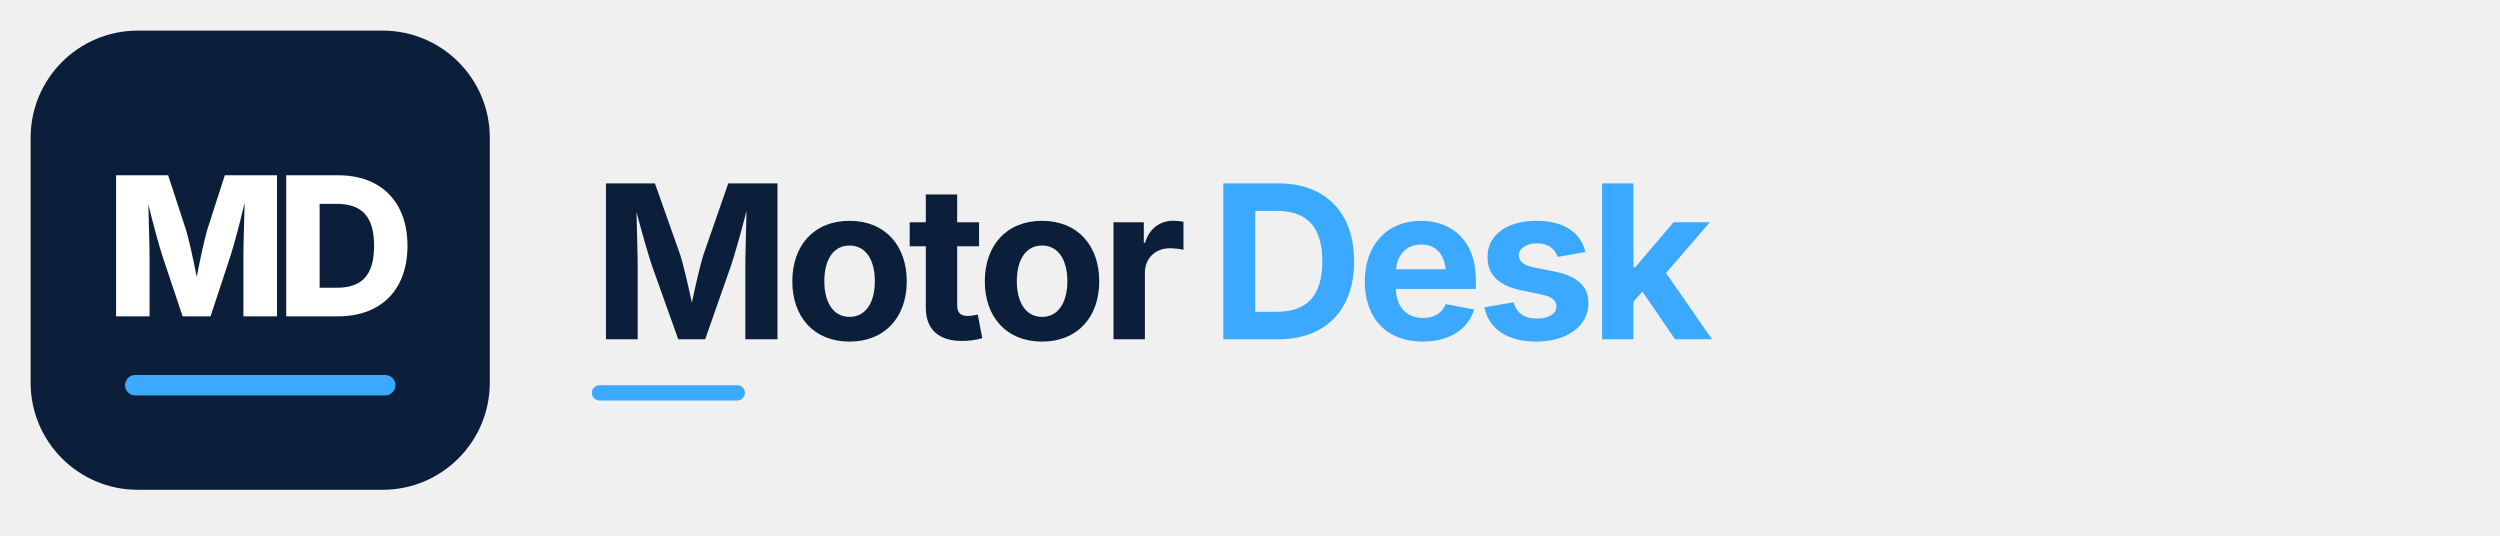
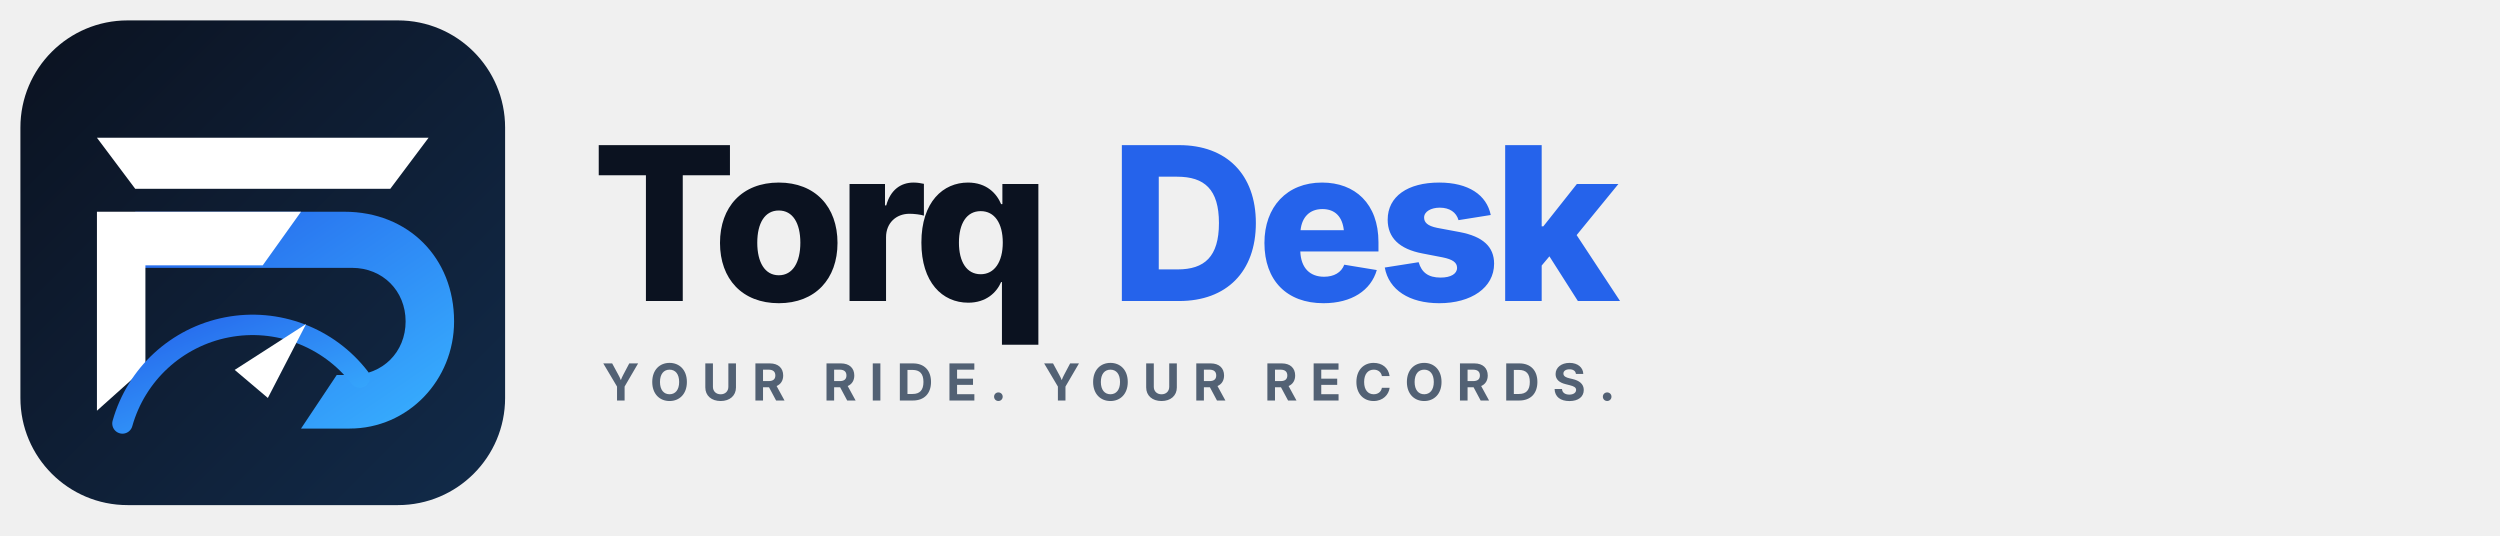
<svg xmlns="http://www.w3.org/2000/svg" width="980" height="210" viewBox="0 0 980 210" role="img" aria-labelledby="title desc">
-   <rect x="12" y="12" width="180" height="180" rx="42" fill="#0B1F3A" />
-   <text x="102" y="124" text-anchor="middle" font-family="Inter,Arial,sans-serif" font-size="76" font-weight="800" letter-spacing="-5" fill="#FFFFFF">MD</text>
-   <path d="M53 151h98" stroke="#3BA9FF" stroke-width="8" stroke-linecap="round" />
-   <g font-family="Inter,Arial,sans-serif" font-size="84" font-weight="750" letter-spacing="-3">
-     <text x="232" y="133" fill="#0B1F3A">Motor</text>
-     <text x="474" y="133" fill="#3BA9FF">Desk</text>
+   <defs>
+     <linearGradient id="bg" x1="0" y1="0" x2="1" y2="1">
+       <stop stop-color="#0B1220" />
+       <stop offset="1" stop-color="#122B4A" />
+     </linearGradient>
+     <linearGradient id="blue" x1="0" y1="0" x2="1" y2="1">
+       <stop stop-color="#2563EB" />
+       <stop offset="1" stop-color="#38B2FF" />
+     </linearGradient>
+   </defs>
+   <rect x="8" y="8" width="190" height="190" rx="42" fill="url(#bg)" />
+   <path d="M38 54h130l-15 20H53z" fill="#fff" />
+   <path d="M53 83h82c25 0 43 18 43 43 0 23-18 42-41 42h-19l14-21h6c12 0 21-9 21-21s-9-21-21-21H53z" fill="url(#blue)" />
+   <path d="M38 83h80l-15 21H57v40l-19 17z" fill="#fff" />
+   <path d="M48 166a53 53 0 0 1 93-18" fill="none" stroke="url(#blue)" stroke-width="8" stroke-linecap="round" />
+   <path d="m92 145 28-18-15 29z" fill="#fff" />
+   <g font-family="Inter,Arial,sans-serif" font-size="84" font-weight="800" letter-spacing="-3">
+     <text x="232" y="118" fill="#0B1220">Torq</text>
+     <text x="435" y="118" fill="#2563EB">Desk</text>
  </g>
-   <path d="M235 154h54" stroke="#3BA9FF" stroke-width="6" stroke-linecap="round" />
+   <text x="236" y="157" font-family="Inter,Arial,sans-serif" font-size="20" font-weight="700" letter-spacing="5" fill="#526174">YOUR RIDE. YOUR RECORDS.</text>
</svg>
